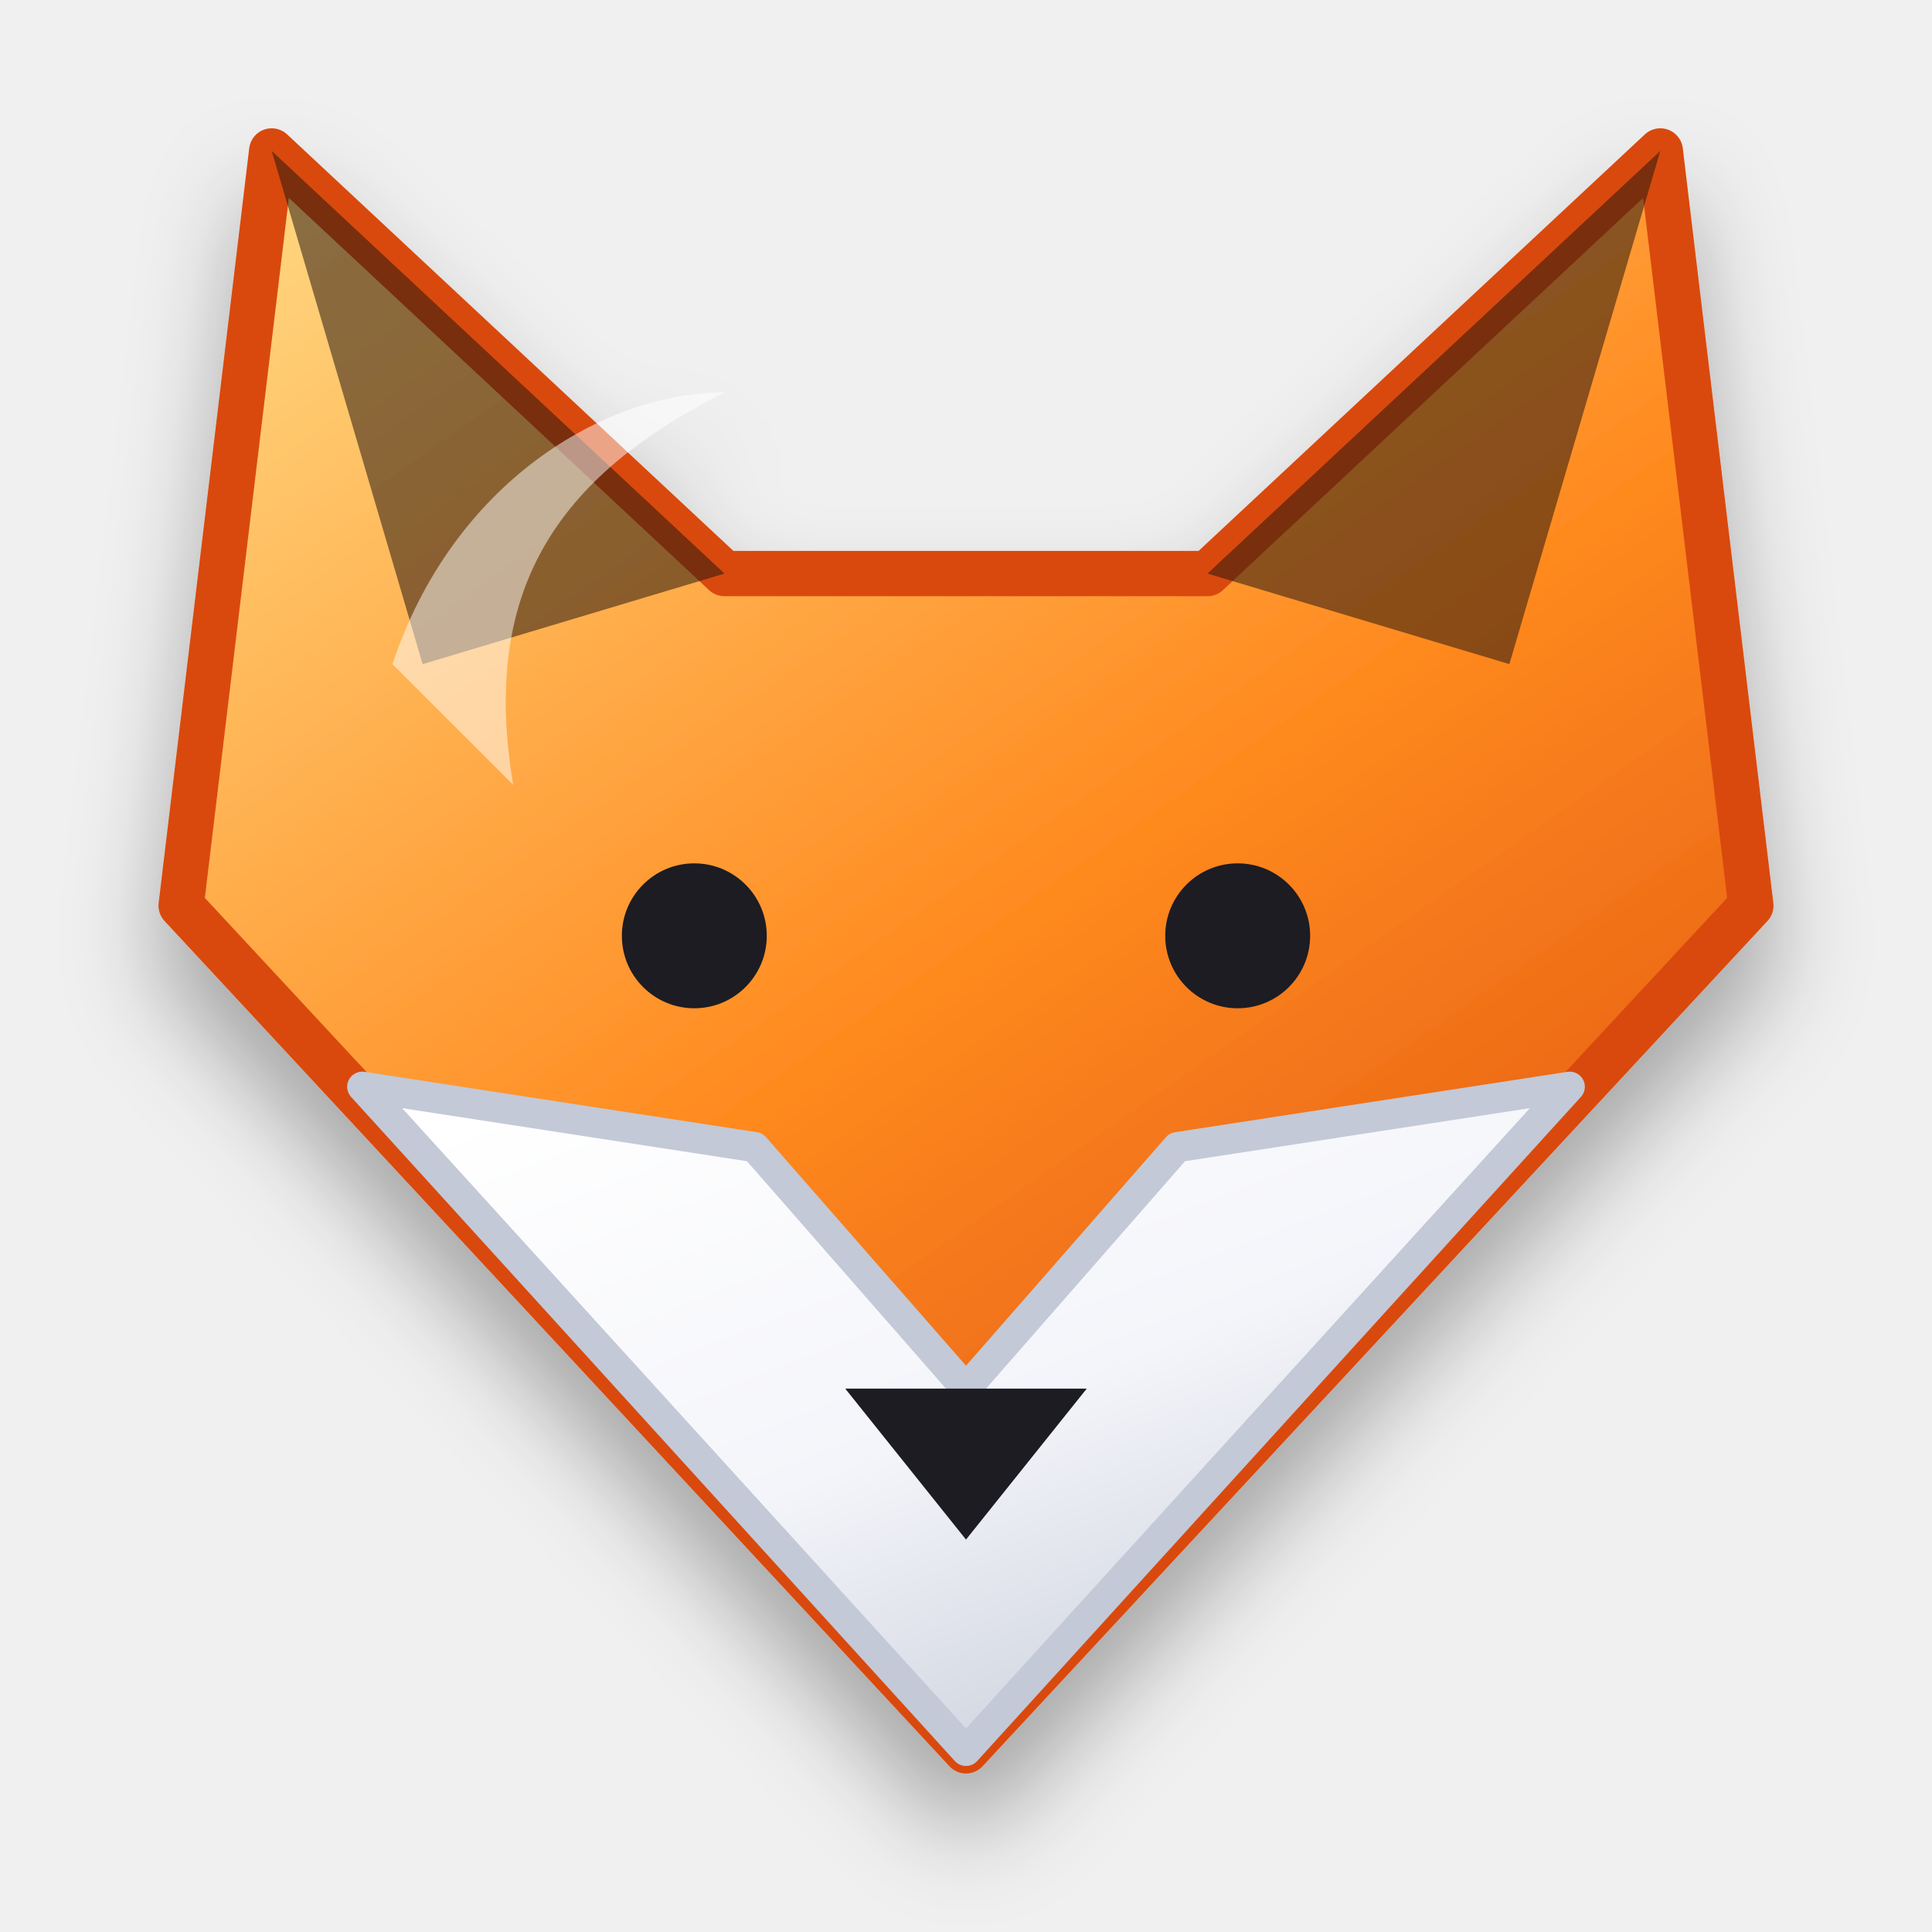
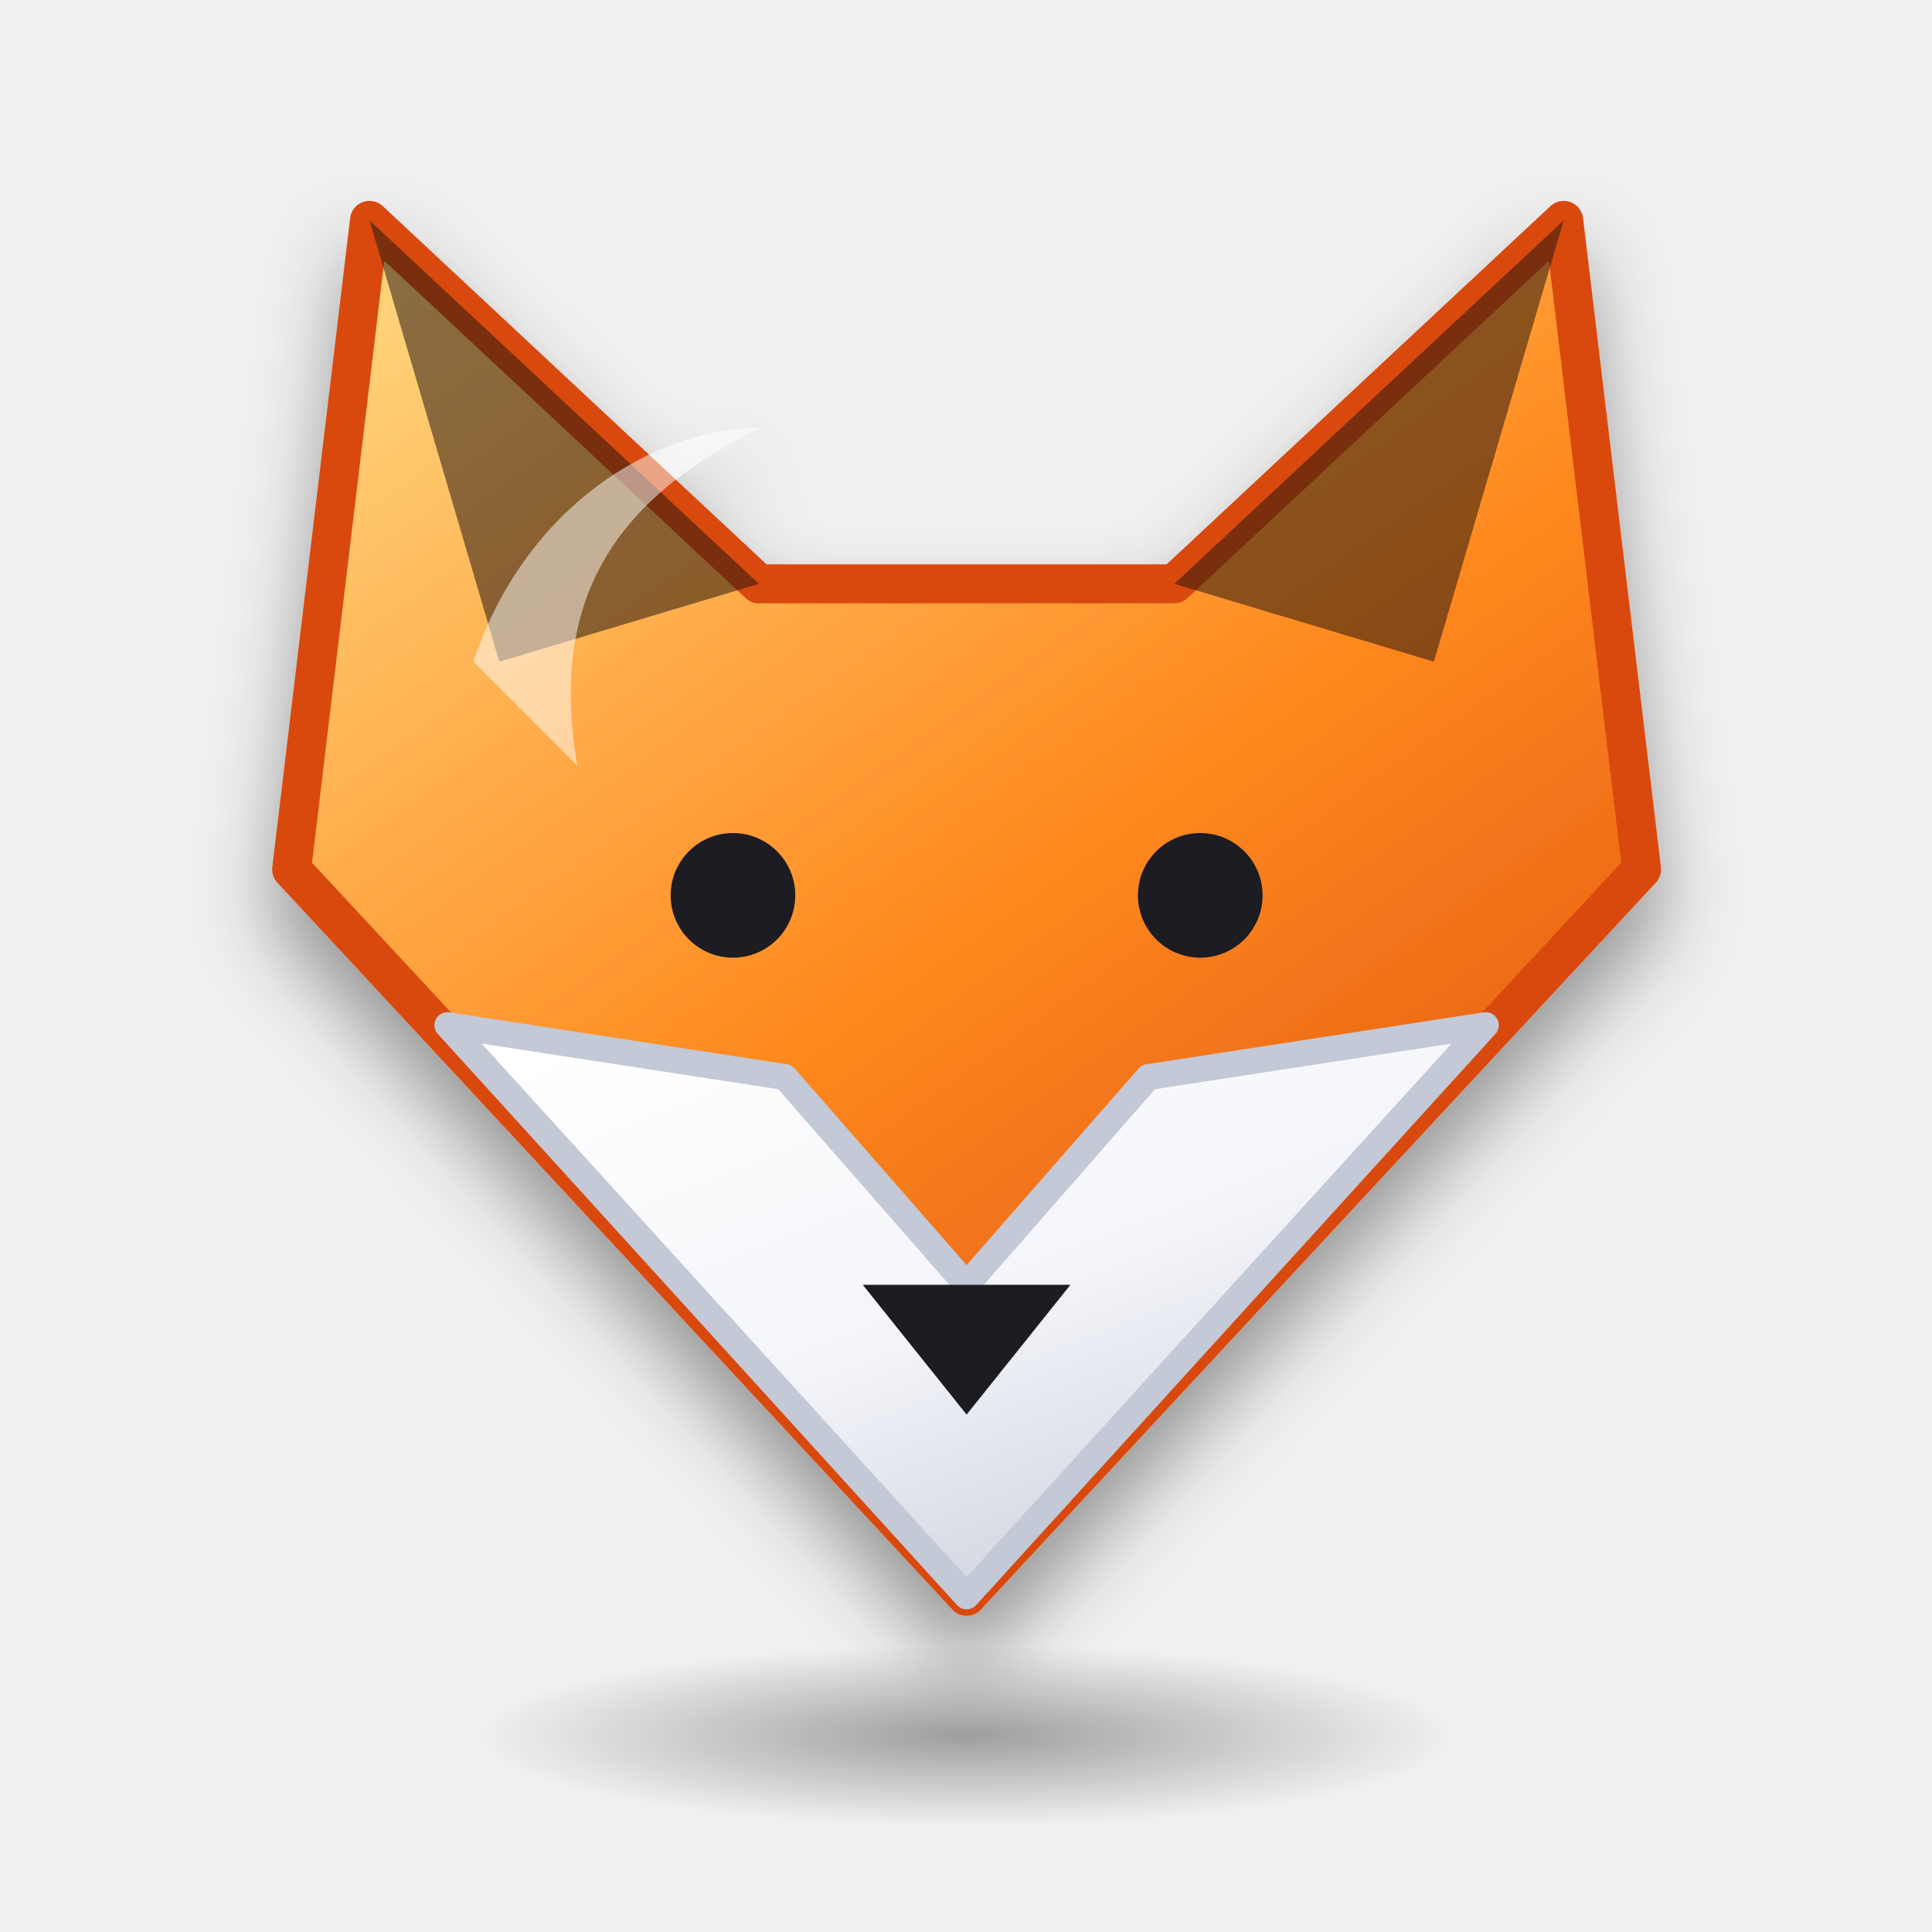
<svg xmlns="http://www.w3.org/2000/svg" viewBox="0 0 64 64" width="64" height="64">
  <defs>
    <linearGradient id="fox-orange" x1=".15" y1="0" x2=".85" y2="1">
      <stop offset="0" stop-color="#ffd27a" />
      <stop offset="0.5" stop-color="#ff8a1f" />
      <stop offset="1" stop-color="#d9480f" />
    </linearGradient>
    <linearGradient id="fox-white" x1=".15" y1="0" x2=".85" y2="1">
      <stop offset="0" stop-color="#ffffff" />
      <stop offset="0.5" stop-color="#f4f5fa" />
      <stop offset="1" stop-color="#c3c9d6" />
    </linearGradient>
-     <filter id="fox-s" x="-20%" y="-20%" width="140%" height="150%">
-       <feDropShadow dx="0" dy="2" stdDeviation="1.6" flood-color="#000" flood-opacity=".32" />
+     <filter id="fox-3d" x="-25%" y="-25%" width="150%" height="160%" color-interpolation-filters="sRGB">
+       <feGaussianBlur in="SourceAlpha" stdDeviation="1.7" result="bl" />
+       <feSpecularLighting in="bl" surfaceScale="5" specularConstant=".9" specularExponent="26" lighting-color="#ffffff" result="sp">
+         <feDistantLight azimuth="225" elevation="52" />
+       </feSpecularLighting>
+       <feComposite in="sp" in2="SourceAlpha" operator="in" result="spIn" />
+       <feComposite in="SourceGraphic" in2="spIn" operator="arithmetic" k1="0" k2="1" k3=".85" k4="0" result="lit" />
+       <feOffset in="SourceAlpha" dx="-.9" dy="-1.5" result="of" />
+       <feComposite in="SourceAlpha" in2="of" operator="out" result="rim" />
+       <feFlood flood-color="#1a0a00" flood-opacity=".34" result="fl" />
+       <feComposite in="fl" in2="rim" operator="in" result="shade" />
+       <feMerge result="body">
+         <feMergeNode in="lit" />
+         <feMergeNode in="shade" />
+       </feMerge>
+       <feDropShadow in="body" dx="0" dy="1.8" stdDeviation="1.5" flood-color="#000" flood-opacity=".38" />
    </filter>
+     <radialGradient id="fox-cs">
+       <stop offset="0" stop-color="#000" stop-opacity=".34" />
+       <stop offset="1" stop-color="#000" stop-opacity="0" />
+     </radialGradient>
  </defs>
-   <g filter="url(#fox-s)">
+   <ellipse cx="32" cy="57.5" rx="16" ry="3" fill="url(#fox-cs)" />
+   <g transform="translate(4.5 3) scale(.86)" filter="url(#fox-3d)">
    <path d="M32 58 L6 30 L9 5 L24 19 H40 L55 5 L58 30Z" fill="url(#fox-orange)" stroke="#d9480f" stroke-width="1.5" stroke-linejoin="round" stroke-linecap="round" />
    <path d="M32 58 L12 36 L25 38 L32 46 L39 38 L52 36Z" fill="url(#fox-white)" stroke="#c3c9d6" stroke-width="1" stroke-linejoin="round" stroke-linecap="round" />
    <path d="M9 5 L14 22 L24 19Z" fill="#2a1a10" opacity="0.55" />
    <path d="M55 5 L50 22 L40 19Z" fill="#2a1a10" opacity="0.55" />
    <circle cx="23" cy="31" r="2.4" fill="#1a1a22" />
    <circle cx="41" cy="31" r="2.4" fill="#1a1a22" />
    <path d="M28 46 H36 L32 51Z" fill="#1a1a22" />
    <path d="M13 22 C15 16 20 13 24 13 C18 16 16 20 17 26Z" fill="#fff" opacity="0.5" />
  </g>
</svg>
